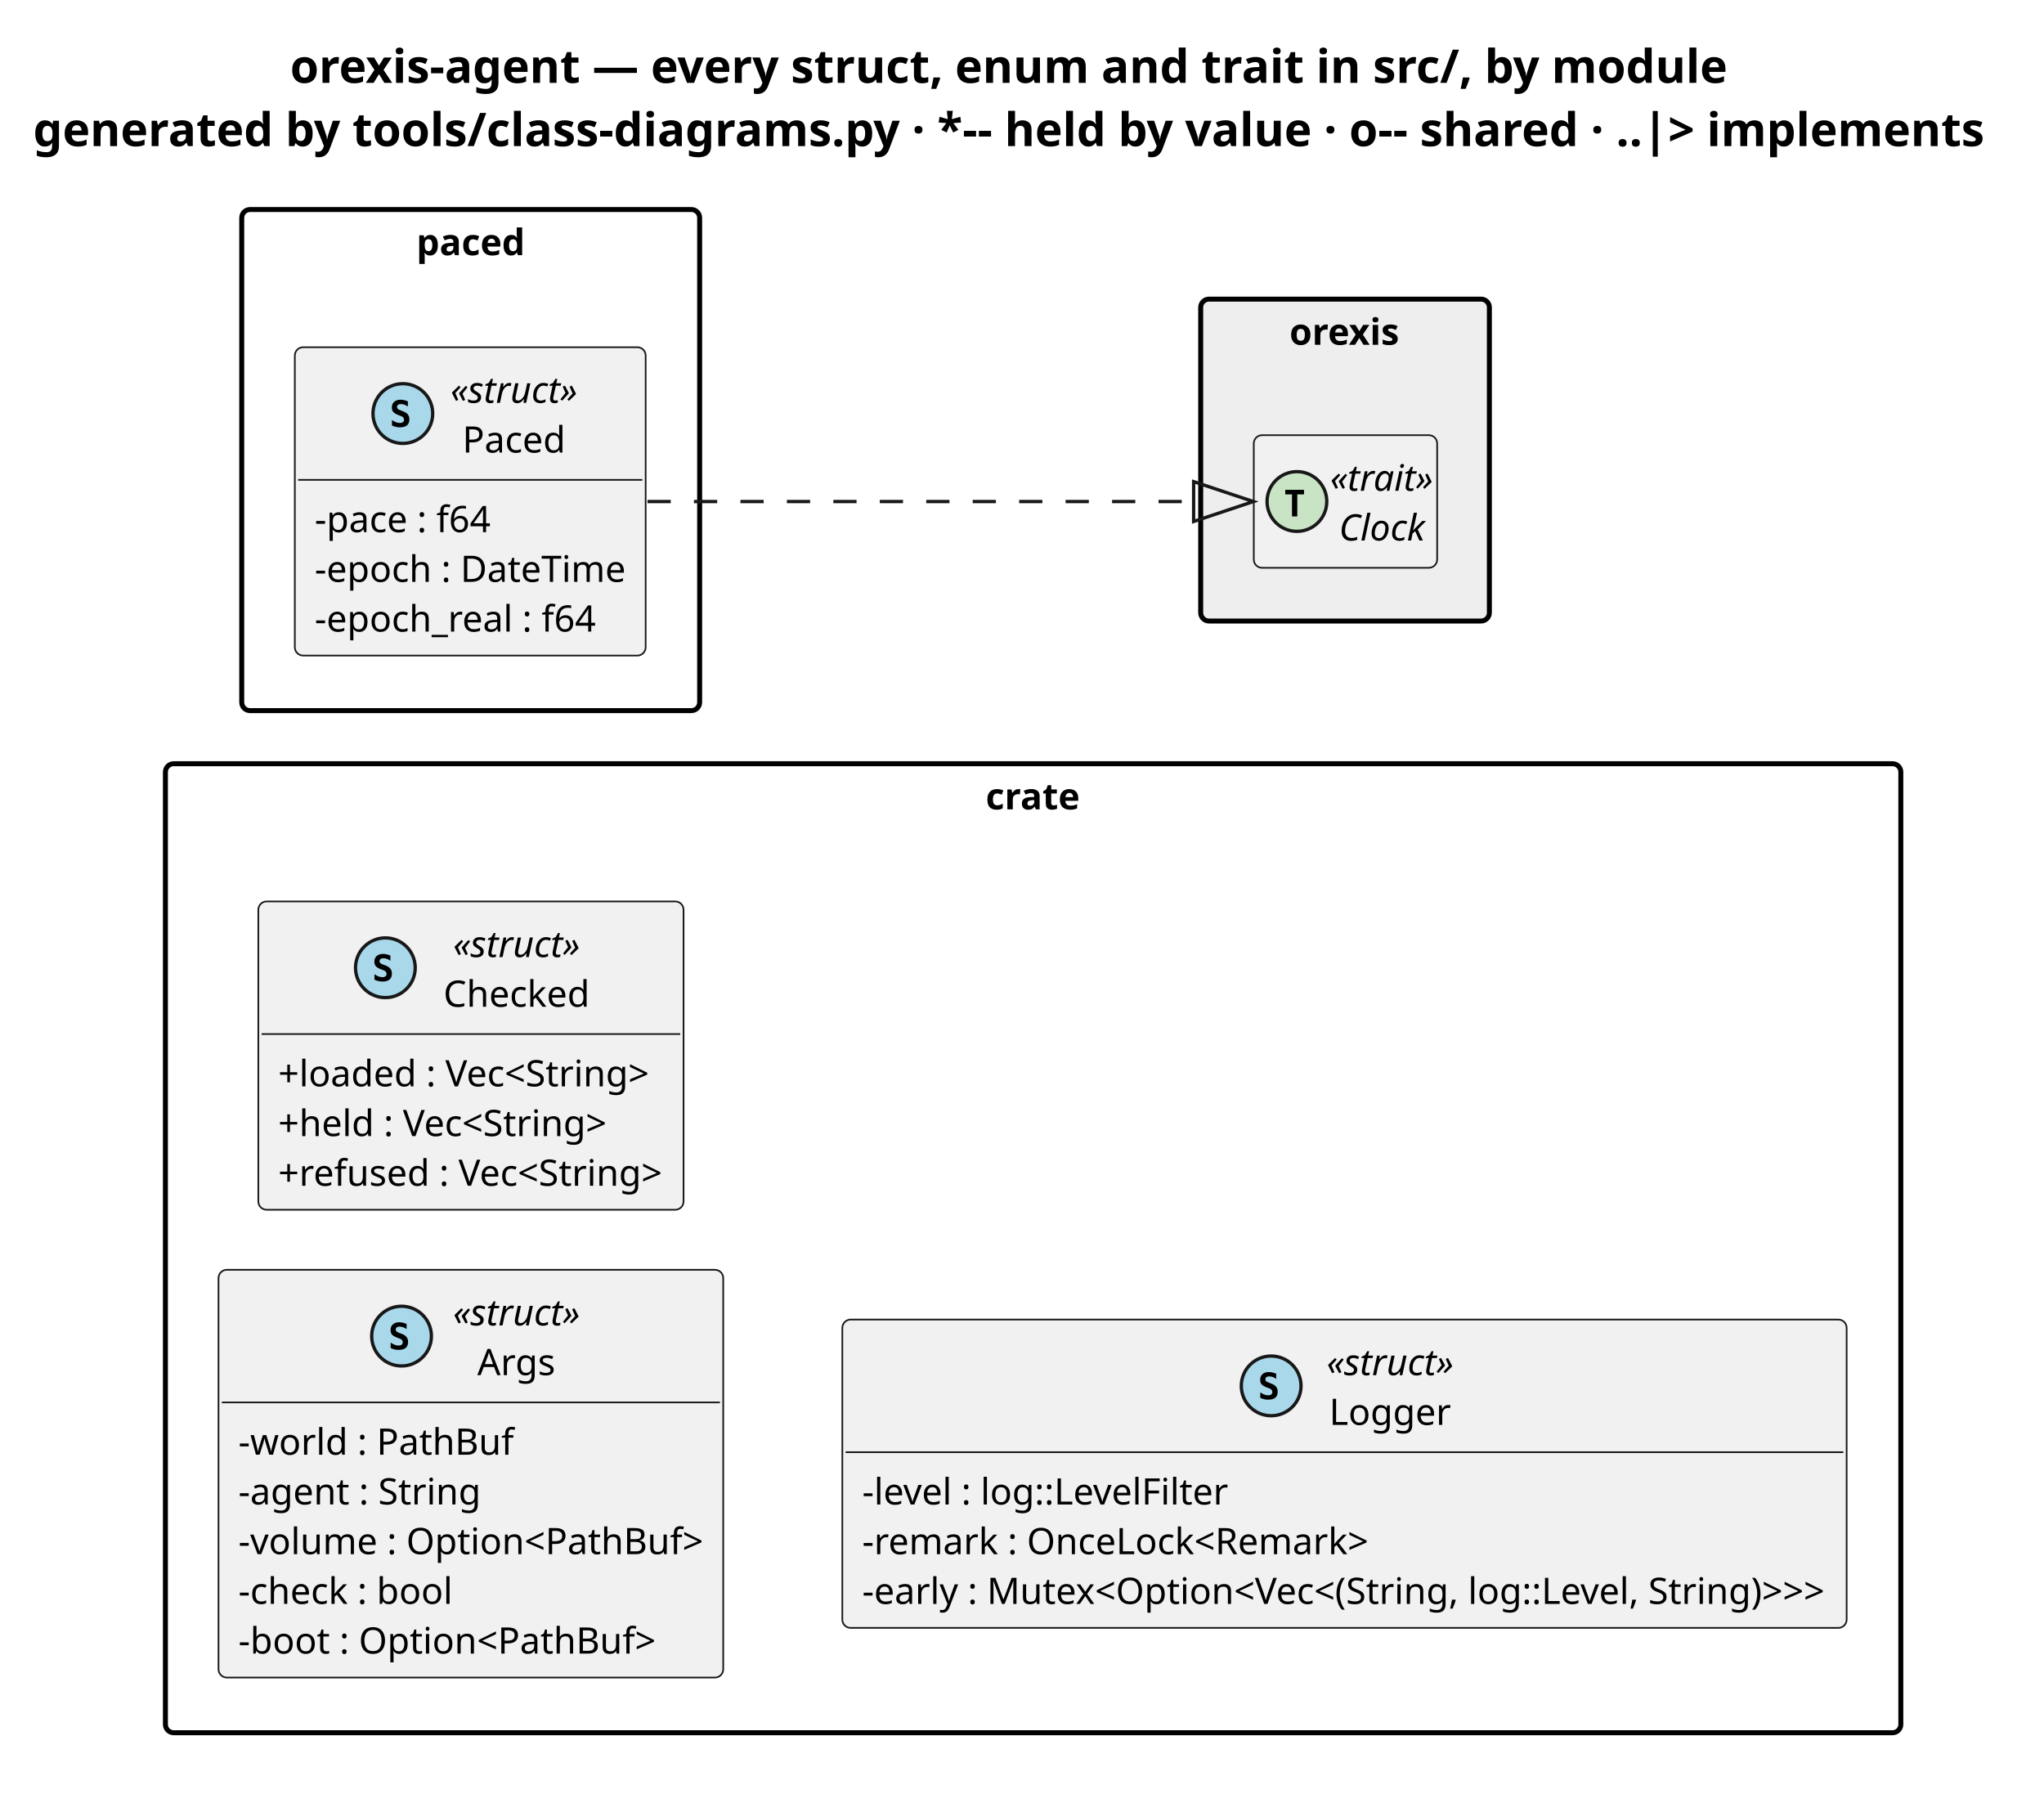
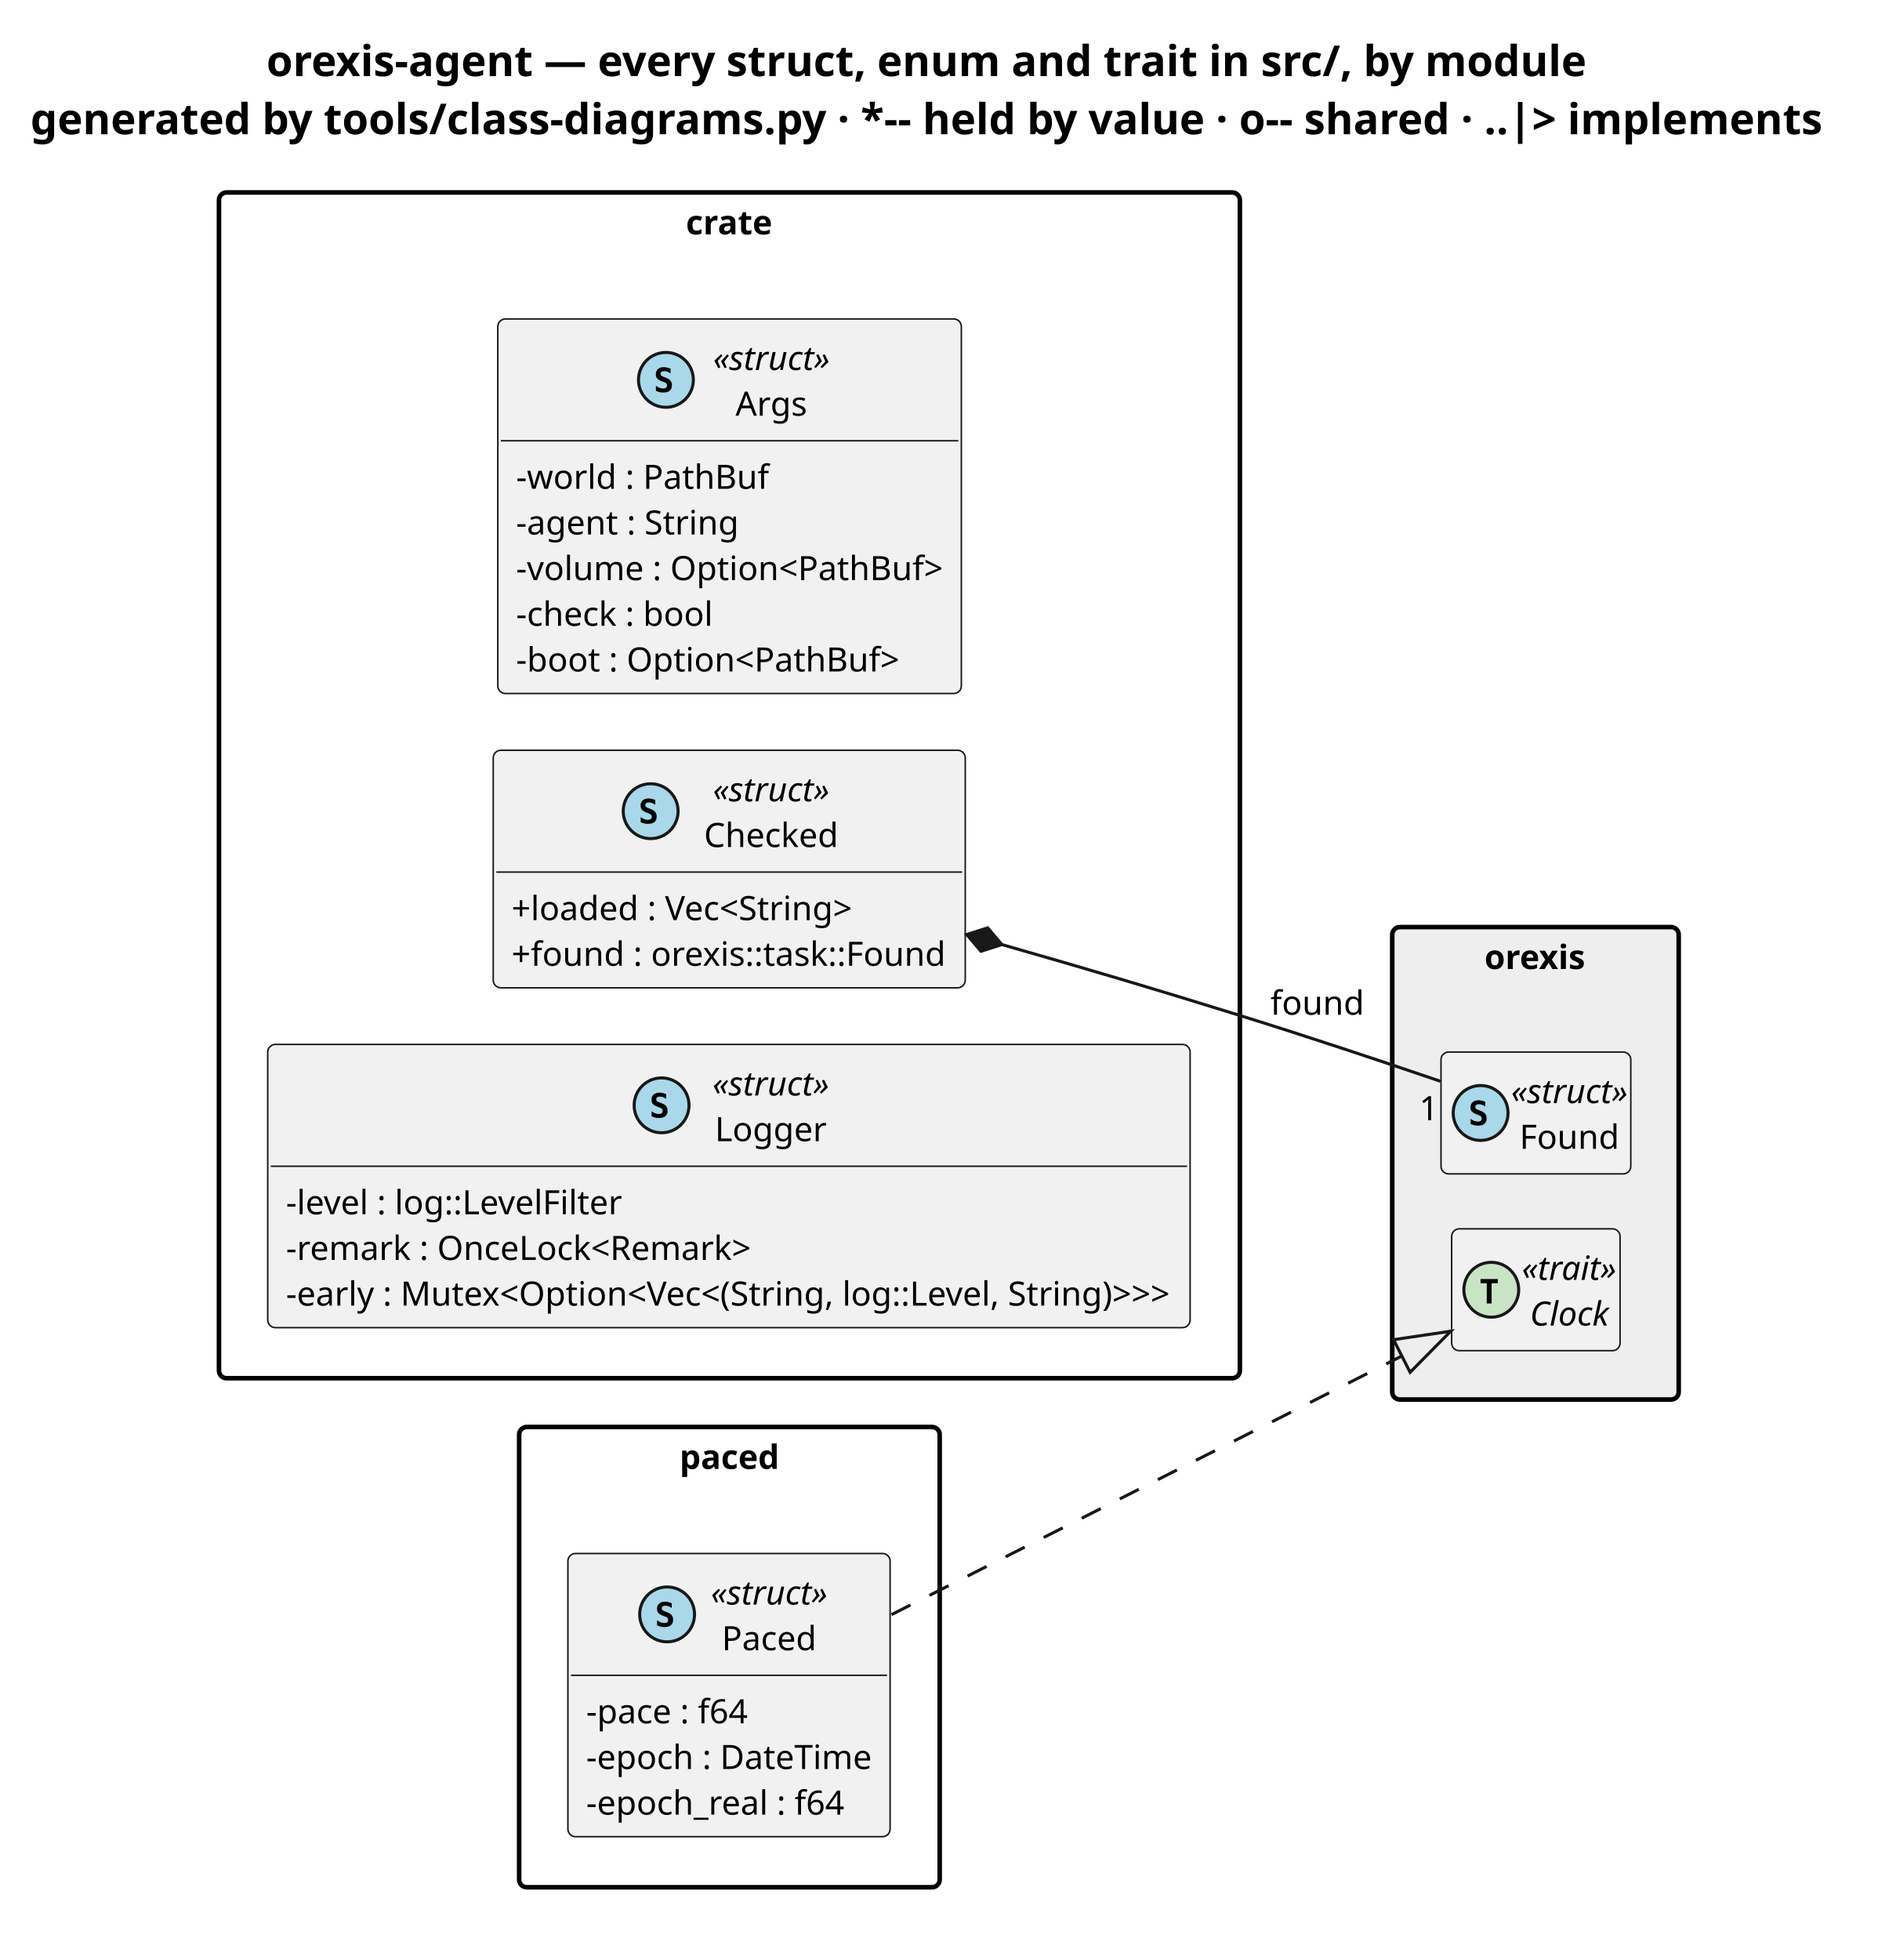
- <svg xmlns="http://www.w3.org/2000/svg" version="1.1" data-diagram-type="CLASS" style="width:616px;height:546px;background:#FFFFFF;" width="616px" height="546px" viewBox="0 0 616 546" zoomAndPan="magnify" preserveAspectRatio="none" contentStyleType="text/css">
+ <svg xmlns="http://www.w3.org/2000/svg" version="1.1" data-diagram-type="CLASS" style="width:616px;height:643px;background:#FFFFFF;" width="616px" height="643px" viewBox="0 0 616 643" zoomAndPan="magnify" preserveAspectRatio="none" contentStyleType="text/css">
  <defs />
  <g font-family="sans-serif" lengthAdjust="spacing">
    <g class="title" data-source-line="2">
      <text x="87.434" y="24.966" fill="#000" font-size="14" textLength="434.838" font-weight="700">orexis-agent — every struct, enum and trait in src/, by module</text>
      <text x="10" y="44.034" fill="#000" font-size="14" textLength="589.706" font-weight="700">generated by tools/class-diagrams.py · *-- held by value · o-- shared · ..|&gt; implements</text>
    </g>
    <g class="cluster" data-qualified-name="crate" id="ent0001" data-source-line="10">
-       <rect x="49.853" y="230.136" width="523" height="292" fill="none" style="stroke:#000;stroke-width:1.5;" rx="2.5" ry="2.5" />
-       <text x="297.07" y="243.895" fill="#000" font-size="11" textLength="28.567" font-weight="700">crate</text>
+       <rect x="71.853" y="63.136" width="335" height="389" fill="none" style="stroke:#000;stroke-width:1.5;" rx="2.5" ry="2.5" />
+       <text x="225.07" y="76.895" fill="#000" font-size="11" textLength="28.567" font-weight="700">crate</text>
    </g>
-     <g class="cluster" data-qualified-name="paced" id="ent0005" data-source-line="29">
-       <rect x="72.853" y="63.136" width="138" height="151" fill="none" style="stroke:#000;stroke-width:1.5;" rx="2.5" ry="2.5" />
-       <text x="125.491" y="76.895" fill="#000" font-size="11" textLength="32.725" font-weight="700">paced</text>
+     <g class="cluster" data-qualified-name="paced" id="ent0005" data-source-line="28">
+       <rect x="170.353" y="468.136" width="138" height="151" fill="none" style="stroke:#000;stroke-width:1.5;" rx="2.5" ry="2.5" />
+       <text x="222.991" y="481.895" fill="#000" font-size="11" textLength="32.725" font-weight="700">paced</text>
    </g>
-     <g class="cluster" data-qualified-name="orexis" id="ent0007" data-source-line="37">
-       <rect x="361.853" y="90.136" width="87" height="97" fill="#EEE" style="stroke:#000;stroke-width:1.5;" rx="2.5" ry="2.5" />
-       <text x="388.611" y="103.895" fill="#000" font-size="11" textLength="33.484" font-weight="700">orexis</text>
+     <g class="cluster" data-qualified-name="orexis" id="ent0007" data-source-line="36">
+       <rect x="456.853" y="304.136" width="94" height="155" fill="#EEE" style="stroke:#000;stroke-width:1.5;" rx="2.5" ry="2.5" />
+       <text x="487.111" y="317.895" fill="#000" font-size="11" textLength="33.484" font-weight="700">orexis</text>
    </g>
    <g class="entity" data-qualified-name="crate.orexis_agent___crate___Args" id="ent0002" data-source-line="11">
-       <rect x="65.853" y="382.636" width="152.106" height="122.873" fill="#F1F1F1" style="stroke:#181818;stroke-width:0.5;" rx="2.5" ry="2.5" />
-       <ellipse cx="121.016" cy="402.618" rx="9" ry="9" fill="#A8D8EA" style="stroke:#181818;stroke-width:1;" />
-       <path d="M119.75,403.102 Q118.563,402.649 118.125,402.149 Q117.704,401.633 117.704,400.79 Q117.704,399.696 118.407,399.071 Q119.11,398.446 120.329,398.446 Q120.875,398.446 121.422,398.586 Q121.985,398.711 122.532,398.946 L122.532,400.493 Q122.016,400.133 121.485,399.946 Q120.969,399.758 120.454,399.758 Q119.875,399.758 119.563,399.993 Q119.266,400.227 119.266,400.649 Q119.266,400.993 119.485,401.211 Q119.704,401.43 120.422,401.68 L121.094,401.946 Q122.063,402.305 122.516,402.899 Q122.985,403.477 122.985,404.368 Q122.985,405.571 122.266,406.18 Q121.547,406.774 120.094,406.774 Q119.5,406.774 118.891,406.633 Q118.297,406.493 117.735,406.211 L117.735,404.571 Q118.375,405.024 118.969,405.243 Q119.563,405.461 120.141,405.461 Q120.735,405.461 121.047,405.196 Q121.375,404.93 121.375,404.446 Q121.375,404.086 121.157,403.821 Q120.938,403.555 120.532,403.399 L119.75,403.102 Z " fill="#000" />
-       <text x="136.516" y="399.395" fill="#000" font-size="11" textLength="38.28" font-style="italic">«struct»</text>
-       <text x="143.853" y="414.377" fill="#000" font-size="11" textLength="23.606">Args</text>
-       <line x1="66.853" y1="422.6" x2="216.959" y2="422.6" style="stroke:#181818;stroke-width:0.5;" />
-       <text x="71.853" y="438.359" fill="#000" font-size="11" textLength="82.983">-world : PathBuf</text>
-       <text x="71.853" y="453.34" fill="#000" font-size="11" textLength="73.072">-agent : String</text>
-       <text x="71.853" y="468.322" fill="#000" font-size="11" textLength="140.106">-volume : Option&lt;PathBuf&gt;</text>
-       <text x="71.853" y="483.304" fill="#000" font-size="11" textLength="64.559">-check : bool</text>
-       <text x="71.853" y="498.286" fill="#000" font-size="11" textLength="125.784">-boot : Option&lt;PathBuf&gt;</text>
+       <rect x="163.353" y="104.636" width="152.106" height="122.873" fill="#F1F1F1" style="stroke:#181818;stroke-width:0.5;" rx="2.5" ry="2.5" />
+       <ellipse cx="218.516" cy="124.618" rx="9" ry="9" fill="#A8D8EA" style="stroke:#181818;stroke-width:1;" />
+       <path d="M217.25,125.102 Q216.063,124.649 215.625,124.149 Q215.204,123.633 215.204,122.79 Q215.204,121.696 215.907,121.071 Q216.61,120.446 217.829,120.446 Q218.375,120.446 218.922,120.586 Q219.485,120.711 220.032,120.946 L220.032,122.493 Q219.516,122.133 218.985,121.946 Q218.469,121.758 217.954,121.758 Q217.375,121.758 217.063,121.993 Q216.766,122.227 216.766,122.649 Q216.766,122.993 216.985,123.211 Q217.204,123.43 217.922,123.68 L218.594,123.946 Q219.563,124.305 220.016,124.899 Q220.485,125.477 220.485,126.368 Q220.485,127.571 219.766,128.18 Q219.047,128.774 217.594,128.774 Q217,128.774 216.391,128.633 Q215.797,128.493 215.235,128.211 L215.235,126.571 Q215.875,127.024 216.469,127.243 Q217.063,127.461 217.641,127.461 Q218.235,127.461 218.547,127.196 Q218.875,126.93 218.875,126.446 Q218.875,126.086 218.657,125.821 Q218.438,125.555 218.032,125.399 L217.25,125.102 Z " fill="#000" />
+       <text x="234.016" y="121.395" fill="#000" font-size="11" textLength="38.28" font-style="italic">«struct»</text>
+       <text x="241.353" y="136.377" fill="#000" font-size="11" textLength="23.606">Args</text>
+       <line x1="164.353" y1="144.6" x2="314.459" y2="144.6" style="stroke:#181818;stroke-width:0.5;" />
+       <text x="169.353" y="160.359" fill="#000" font-size="11" textLength="82.983">-world : PathBuf</text>
+       <text x="169.353" y="175.34" fill="#000" font-size="11" textLength="73.072">-agent : String</text>
+       <text x="169.353" y="190.322" fill="#000" font-size="11" textLength="140.106">-volume : Option&lt;PathBuf&gt;</text>
+       <text x="169.353" y="205.304" fill="#000" font-size="11" textLength="64.559">-check : bool</text>
+       <text x="169.353" y="220.286" fill="#000" font-size="11" textLength="125.784">-boot : Option&lt;PathBuf&gt;</text>
    </g>
    <g class="entity" data-qualified-name="crate.orexis_agent___crate___Checked" id="ent0003" data-source-line="18">
-       <rect x="77.853" y="271.636" width="128.148" height="92.909" fill="#F1F1F1" style="stroke:#181818;stroke-width:0.5;" rx="2.5" ry="2.5" />
-       <ellipse cx="116.139" cy="291.618" rx="9" ry="9" fill="#A8D8EA" style="stroke:#181818;stroke-width:1;" />
-       <path d="M114.873,292.102 Q113.686,291.649 113.248,291.149 Q112.826,290.633 112.826,289.79 Q112.826,288.696 113.529,288.071 Q114.232,287.446 115.451,287.446 Q115.998,287.446 116.545,287.586 Q117.107,287.711 117.654,287.946 L117.654,289.493 Q117.139,289.133 116.607,288.946 Q116.092,288.758 115.576,288.758 Q114.998,288.758 114.686,288.993 Q114.389,289.227 114.389,289.649 Q114.389,289.993 114.607,290.211 Q114.826,290.43 115.545,290.68 L116.217,290.946 Q117.186,291.305 117.639,291.899 Q118.107,292.477 118.107,293.368 Q118.107,294.571 117.389,295.18 Q116.67,295.774 115.217,295.774 Q114.623,295.774 114.014,295.633 Q113.42,295.493 112.857,295.211 L112.857,293.571 Q113.498,294.024 114.092,294.243 Q114.686,294.461 115.264,294.461 Q115.857,294.461 116.17,294.196 Q116.498,293.93 116.498,293.446 Q116.498,293.086 116.279,292.821 Q116.061,292.555 115.654,292.399 L114.873,292.102 Z " fill="#000" />
-       <text x="136.537" y="288.395" fill="#000" font-size="11" textLength="38.28" font-style="italic">«struct»</text>
-       <text x="133.639" y="303.377" fill="#000" font-size="11" textLength="44.077">Checked</text>
-       <line x1="78.853" y1="311.6" x2="205.001" y2="311.6" style="stroke:#181818;stroke-width:0.5;" />
-       <text x="83.853" y="327.359" fill="#000" font-size="11" textLength="111.979">+loaded : Vec&lt;String&gt;</text>
-       <text x="83.853" y="342.34" fill="#000" font-size="11" textLength="99.186">+held : Vec&lt;String&gt;</text>
-       <text x="83.853" y="357.322" fill="#000" font-size="11" textLength="116.148">+refused : Vec&lt;String&gt;</text>
+       <rect x="161.853" y="246.136" width="154.889" height="77.928" fill="#F1F1F1" style="stroke:#181818;stroke-width:0.5;" rx="2.5" ry="2.5" />
+       <ellipse cx="213.509" cy="266.118" rx="9" ry="9" fill="#A8D8EA" style="stroke:#181818;stroke-width:1;" />
+       <path d="M212.243,266.602 Q211.056,266.149 210.618,265.649 Q210.197,265.133 210.197,264.29 Q210.197,263.196 210.9,262.571 Q211.603,261.946 212.822,261.946 Q213.368,261.946 213.915,262.086 Q214.478,262.211 215.025,262.446 L215.025,263.993 Q214.509,263.633 213.978,263.446 Q213.462,263.258 212.947,263.258 Q212.368,263.258 212.056,263.493 Q211.759,263.727 211.759,264.149 Q211.759,264.493 211.978,264.711 Q212.197,264.93 212.915,265.18 L213.587,265.446 Q214.556,265.805 215.009,266.399 Q215.478,266.977 215.478,267.868 Q215.478,269.071 214.759,269.68 Q214.04,270.274 212.587,270.274 Q211.993,270.274 211.384,270.133 Q210.79,269.993 210.228,269.711 L210.228,268.071 Q210.868,268.524 211.462,268.743 Q212.056,268.961 212.634,268.961 Q213.228,268.961 213.54,268.696 Q213.868,268.43 213.868,267.946 Q213.868,267.586 213.65,267.321 Q213.431,267.055 213.025,266.899 L212.243,266.602 Z " fill="#000" />
+       <text x="233.908" y="262.895" fill="#000" font-size="11" textLength="38.28" font-style="italic">«struct»</text>
+       <text x="231.009" y="277.877" fill="#000" font-size="11" textLength="44.077">Checked</text>
+       <line x1="162.853" y1="286.1" x2="315.742" y2="286.1" style="stroke:#181818;stroke-width:0.5;" />
+       <text x="167.853" y="301.859" fill="#000" font-size="11" textLength="111.979">+loaded : Vec&lt;String&gt;</text>
+       <text x="167.853" y="316.84" fill="#000" font-size="11" textLength="142.889">+found : orexis::task::Found</text>
    </g>
-     <g class="entity" data-qualified-name="crate.orexis_agent___crate___Logger" id="ent0004" data-source-line="23">
-       <rect x="253.853" y="397.636" width="302.673" height="92.909" fill="#F1F1F1" style="stroke:#181818;stroke-width:0.5;" rx="2.5" ry="2.5" />
-       <ellipse cx="383.092" cy="417.618" rx="9" ry="9" fill="#A8D8EA" style="stroke:#181818;stroke-width:1;" />
-       <path d="M381.826,418.102 Q380.638,417.649 380.201,417.149 Q379.779,416.633 379.779,415.79 Q379.779,414.696 380.482,414.071 Q381.185,413.446 382.404,413.446 Q382.951,413.446 383.498,413.586 Q384.06,413.711 384.607,413.946 L384.607,415.493 Q384.092,415.133 383.56,414.946 Q383.045,414.758 382.529,414.758 Q381.951,414.758 381.638,414.993 Q381.342,415.227 381.342,415.649 Q381.342,415.993 381.56,416.211 Q381.779,416.43 382.498,416.68 L383.17,416.946 Q384.138,417.305 384.592,417.899 Q385.06,418.477 385.06,419.368 Q385.06,420.571 384.342,421.18 Q383.623,421.774 382.17,421.774 Q381.576,421.774 380.967,421.633 Q380.373,421.493 379.81,421.211 L379.81,419.571 Q380.451,420.024 381.045,420.243 Q381.638,420.461 382.217,420.461 Q382.81,420.461 383.123,420.196 Q383.451,419.93 383.451,419.446 Q383.451,419.086 383.232,418.821 Q383.013,418.555 382.607,418.399 L381.826,418.102 Z " fill="#000" />
-       <text x="399.8" y="414.395" fill="#000" font-size="11" textLength="38.28" font-style="italic">«struct»</text>
-       <text x="400.592" y="429.377" fill="#000" font-size="11" textLength="36.696">Logger</text>
-       <line x1="254.853" y1="437.6" x2="555.526" y2="437.6" style="stroke:#181818;stroke-width:0.5;" />
-       <text x="259.853" y="453.359" fill="#000" font-size="11" textLength="110.736">-level : log::LevelFilter</text>
-       <text x="259.853" y="468.34" fill="#000" font-size="11" textLength="152.778">-remark : OnceLock&lt;Remark&gt;</text>
-       <text x="259.853" y="483.322" fill="#000" font-size="11" textLength="290.673">-early : Mutex&lt;Option&lt;Vec&lt;(String, log::Level, String)&gt;&gt;&gt;</text>
+     <g class="entity" data-qualified-name="crate.orexis_agent___crate___Logger" id="ent0004" data-source-line="22">
+       <rect x="87.853" y="342.636" width="302.673" height="92.909" fill="#F1F1F1" style="stroke:#181818;stroke-width:0.5;" rx="2.5" ry="2.5" />
+       <ellipse cx="217.092" cy="362.618" rx="9" ry="9" fill="#A8D8EA" style="stroke:#181818;stroke-width:1;" />
+       <path d="M215.826,363.102 Q214.638,362.649 214.201,362.149 Q213.779,361.633 213.779,360.79 Q213.779,359.696 214.482,359.071 Q215.185,358.446 216.404,358.446 Q216.951,358.446 217.498,358.586 Q218.06,358.711 218.607,358.946 L218.607,360.493 Q218.092,360.133 217.56,359.946 Q217.045,359.758 216.529,359.758 Q215.951,359.758 215.638,359.993 Q215.342,360.227 215.342,360.649 Q215.342,360.993 215.56,361.211 Q215.779,361.43 216.498,361.68 L217.17,361.946 Q218.138,362.305 218.592,362.899 Q219.06,363.477 219.06,364.368 Q219.06,365.571 218.342,366.18 Q217.623,366.774 216.17,366.774 Q215.576,366.774 214.967,366.633 Q214.373,366.493 213.81,366.211 L213.81,364.571 Q214.451,365.024 215.045,365.243 Q215.638,365.461 216.217,365.461 Q216.81,365.461 217.123,365.196 Q217.451,364.93 217.451,364.446 Q217.451,364.086 217.232,363.821 Q217.013,363.555 216.607,363.399 L215.826,363.102 Z " fill="#000" />
+       <text x="233.8" y="359.395" fill="#000" font-size="11" textLength="38.28" font-style="italic">«struct»</text>
+       <text x="234.592" y="374.377" fill="#000" font-size="11" textLength="36.696">Logger</text>
+       <line x1="88.853" y1="382.6" x2="389.526" y2="382.6" style="stroke:#181818;stroke-width:0.5;" />
+       <text x="93.853" y="398.359" fill="#000" font-size="11" textLength="110.736">-level : log::LevelFilter</text>
+       <text x="93.853" y="413.34" fill="#000" font-size="11" textLength="152.778">-remark : OnceLock&lt;Remark&gt;</text>
+       <text x="93.853" y="428.322" fill="#000" font-size="11" textLength="290.673">-early : Mutex&lt;Option&lt;Vec&lt;(String, log::Level, String)&gt;&gt;&gt;</text>
    </g>
-     <g class="entity" data-qualified-name="paced.orexis_agent__paced__Paced" id="ent0006" data-source-line="30">
-       <rect x="88.853" y="104.636" width="105.73" height="92.909" fill="#F1F1F1" style="stroke:#181818;stroke-width:0.5;" rx="2.5" ry="2.5" />
-       <ellipse cx="121.406" cy="124.618" rx="9" ry="9" fill="#A8D8EA" style="stroke:#181818;stroke-width:1;" />
-       <path d="M120.14,125.102 Q118.953,124.649 118.515,124.149 Q118.093,123.633 118.093,122.79 Q118.093,121.696 118.796,121.071 Q119.499,120.446 120.718,120.446 Q121.265,120.446 121.812,120.586 Q122.374,120.711 122.921,120.946 L122.921,122.493 Q122.406,122.133 121.874,121.946 Q121.359,121.758 120.843,121.758 Q120.265,121.758 119.953,121.993 Q119.656,122.227 119.656,122.649 Q119.656,122.993 119.874,123.211 Q120.093,123.43 120.812,123.68 L121.484,123.946 Q122.453,124.305 122.906,124.899 Q123.374,125.477 123.374,126.368 Q123.374,127.571 122.656,128.18 Q121.937,128.774 120.484,128.774 Q119.89,128.774 119.281,128.633 Q118.687,128.493 118.124,128.211 L118.124,126.571 Q118.765,127.024 119.359,127.243 Q119.953,127.461 120.531,127.461 Q121.124,127.461 121.437,127.196 Q121.765,126.93 121.765,126.446 Q121.765,126.086 121.546,125.821 Q121.328,125.555 120.921,125.399 L120.14,125.102 Z " fill="#000" />
-       <text x="135.751" y="121.395" fill="#000" font-size="11" textLength="38.28" font-style="italic">«struct»</text>
-       <text x="139.353" y="136.377" fill="#000" font-size="11" textLength="31.075">Paced</text>
-       <line x1="89.853" y1="144.6" x2="193.583" y2="144.6" style="stroke:#181818;stroke-width:0.5;" />
-       <text x="94.853" y="160.359" fill="#000" font-size="11" textLength="52.998">-pace : f64</text>
-       <text x="94.853" y="175.34" fill="#000" font-size="11" textLength="93.73">-epoch : DateTime</text>
-       <text x="94.853" y="190.322" fill="#000" font-size="11" textLength="84.919">-epoch_real : f64</text>
+     <g class="entity" data-qualified-name="paced.orexis_agent__paced__Paced" id="ent0006" data-source-line="29">
+       <rect x="186.353" y="509.636" width="105.73" height="92.909" fill="#F1F1F1" style="stroke:#181818;stroke-width:0.5;" rx="2.5" ry="2.5" />
+       <ellipse cx="218.906" cy="529.618" rx="9" ry="9" fill="#A8D8EA" style="stroke:#181818;stroke-width:1;" />
+       <path d="M217.64,530.102 Q216.453,529.649 216.015,529.149 Q215.593,528.633 215.593,527.79 Q215.593,526.696 216.296,526.071 Q216.999,525.446 218.218,525.446 Q218.765,525.446 219.312,525.586 Q219.874,525.711 220.421,525.946 L220.421,527.493 Q219.906,527.133 219.374,526.946 Q218.859,526.758 218.343,526.758 Q217.765,526.758 217.453,526.993 Q217.156,527.227 217.156,527.649 Q217.156,527.993 217.374,528.211 Q217.593,528.43 218.312,528.68 L218.984,528.946 Q219.953,529.305 220.406,529.899 Q220.874,530.477 220.874,531.368 Q220.874,532.571 220.156,533.18 Q219.437,533.774 217.984,533.774 Q217.39,533.774 216.781,533.633 Q216.187,533.493 215.624,533.211 L215.624,531.571 Q216.265,532.024 216.859,532.243 Q217.453,532.461 218.031,532.461 Q218.624,532.461 218.937,532.196 Q219.265,531.93 219.265,531.446 Q219.265,531.086 219.046,530.821 Q218.828,530.555 218.421,530.399 L217.64,530.102 Z " fill="#000" />
+       <text x="233.251" y="526.395" fill="#000" font-size="11" textLength="38.28" font-style="italic">«struct»</text>
+       <text x="236.853" y="541.377" fill="#000" font-size="11" textLength="31.075">Paced</text>
+       <line x1="187.353" y1="549.6" x2="291.083" y2="549.6" style="stroke:#181818;stroke-width:0.5;" />
+       <text x="192.353" y="565.359" fill="#000" font-size="11" textLength="52.998">-pace : f64</text>
+       <text x="192.353" y="580.34" fill="#000" font-size="11" textLength="93.73">-epoch : DateTime</text>
+       <text x="192.353" y="595.322" fill="#000" font-size="11" textLength="84.919">-epoch_real : f64</text>
    </g>
-     <g class="entity" data-qualified-name="orexis.orexis__clock__Clock" id="ent0008" data-source-line="38">
-       <rect x="377.853" y="131.136" width="55.262" height="39.964" fill="#F1F1F1" style="stroke:#181818;stroke-width:0.5;" rx="2.5" ry="2.5" />
-       <ellipse cx="390.853" cy="151.118" rx="9" ry="9" fill="#C9E4C5" style="stroke:#181818;stroke-width:1;" />
-       <path d="M390.962,155.618 L389.369,155.618 L389.369,148.977 L387.337,148.977 L387.337,147.602 L392.994,147.602 L392.994,148.977 L390.962,148.977 L390.962,155.618 Z " fill="#000" />
-       <text x="400.853" y="147.895" fill="#000" font-size="11" textLength="31.262" font-style="italic">«trait»</text>
-       <text x="403.526" y="162.877" fill="#000" font-size="11" textLength="25.916" font-style="italic">Clock</text>
+     <g class="entity" data-qualified-name="orexis.orexis__clock__Clock" id="ent0008" data-source-line="37">
+       <rect x="476.353" y="403.136" width="55.262" height="39.964" fill="#F1F1F1" style="stroke:#181818;stroke-width:0.5;" rx="2.5" ry="2.5" />
+       <ellipse cx="489.353" cy="423.118" rx="9" ry="9" fill="#C9E4C5" style="stroke:#181818;stroke-width:1;" />
+       <path d="M489.462,427.618 L487.869,427.618 L487.869,420.977 L485.837,420.977 L485.837,419.602 L491.494,419.602 L491.494,420.977 L489.462,420.977 L489.462,427.618 Z " fill="#000" />
+       <text x="499.353" y="419.895" fill="#000" font-size="11" textLength="31.262" font-style="italic">«trait»</text>
+       <text x="502.026" y="434.877" fill="#000" font-size="11" textLength="25.916" font-style="italic">Clock</text>
    </g>
-     <g class="link" data-entity-1="ent0006" data-entity-2="ent0008" id="lnk9" data-link-type="extension">
-       <polygon points="377.728,151.136,359.728,145.136,359.728,157.136,377.728,151.136" fill="none" style="stroke:#181818;stroke-width:1;stroke-linejoin:miter;stroke-miterlimit:10;" />
-       <path d="M195.143,151.136 C250.291,151.136 316.989,151.136 359.728,151.136" style="stroke:#181818;stroke-width:1;stroke-dasharray:7,7;" fill="none" />
+     <g class="entity" data-qualified-name="orexis.orexis__task__provided__Found" id="ent0009" data-source-line="38">
+       <rect x="472.853" y="345.136" width="62.28" height="39.964" fill="#F1F1F1" style="stroke:#181818;stroke-width:0.5;" rx="2.5" ry="2.5" />
+       <ellipse cx="485.853" cy="365.118" rx="9" ry="9" fill="#A8D8EA" style="stroke:#181818;stroke-width:1;" />
+       <path d="M484.587,365.602 Q483.4,365.149 482.962,364.649 Q482.54,364.133 482.54,363.29 Q482.54,362.196 483.244,361.571 Q483.947,360.946 485.165,360.946 Q485.712,360.946 486.259,361.086 Q486.822,361.211 487.369,361.446 L487.369,362.993 Q486.853,362.633 486.322,362.446 Q485.806,362.258 485.29,362.258 Q484.712,362.258 484.4,362.493 Q484.103,362.727 484.103,363.149 Q484.103,363.493 484.322,363.711 Q484.54,363.93 485.259,364.18 L485.931,364.446 Q486.9,364.805 487.353,365.399 Q487.822,365.977 487.822,366.868 Q487.822,368.071 487.103,368.68 Q486.384,369.274 484.931,369.274 Q484.337,369.274 483.728,369.133 Q483.134,368.993 482.572,368.711 L482.572,367.071 Q483.212,367.524 483.806,367.743 Q484.4,367.961 484.978,367.961 Q485.572,367.961 485.884,367.696 Q486.212,367.43 486.212,366.946 Q486.212,366.586 485.994,366.321 Q485.775,366.055 485.369,365.899 L484.587,365.602 Z " fill="#000" />
+       <text x="495.853" y="361.895" fill="#000" font-size="11" textLength="38.28" font-style="italic">«struct»</text>
+       <text x="498.63" y="376.877" fill="#000" font-size="11" textLength="32.725">Found</text>
+     </g>
+     <g class="link" data-entity-1="ent0003" data-entity-2="ent0009" id="lnk10" data-link-type="composition">
+       <polygon points="317.224,306.584,321.894,312.078,328.762,309.88,324.092,304.386,317.224,306.584" fill="#181818" style="stroke:#181818;stroke-width:1;stroke-linejoin:miter;stroke-miterlimit:10;" />
+       <path d="M328.762,309.88 C357.021,317.952 377.693,324.077 406.853,333.136 C428.999,340.016 453.83,348.309 472.69,354.728" style="stroke:#181818;stroke-width:1;" fill="none" />
+       <text x="416.853" y="332.895" fill="#000" font-size="11" textLength="30.8">found</text>
+       <text x="465.69" y="367.487" fill="#000" font-size="11">1</text>
+     </g>
+     <g class="link" data-entity-1="ent0006" data-entity-2="ent0008" id="lnk11" data-link-type="extension">
+       <polygon points="476.058,436.712,457.29,439.495,462.714,450.199,476.058,436.712" fill="none" style="stroke:#181818;stroke-width:1;stroke-linejoin:miter;stroke-miterlimit:10;" />
+       <path d="M292.528,529.7 C347.85,501.671 416.996,466.637 460.002,444.847" style="stroke:#181818;stroke-width:1;stroke-dasharray:7,7;" fill="none" />
    </g>
  </g>
</svg>
